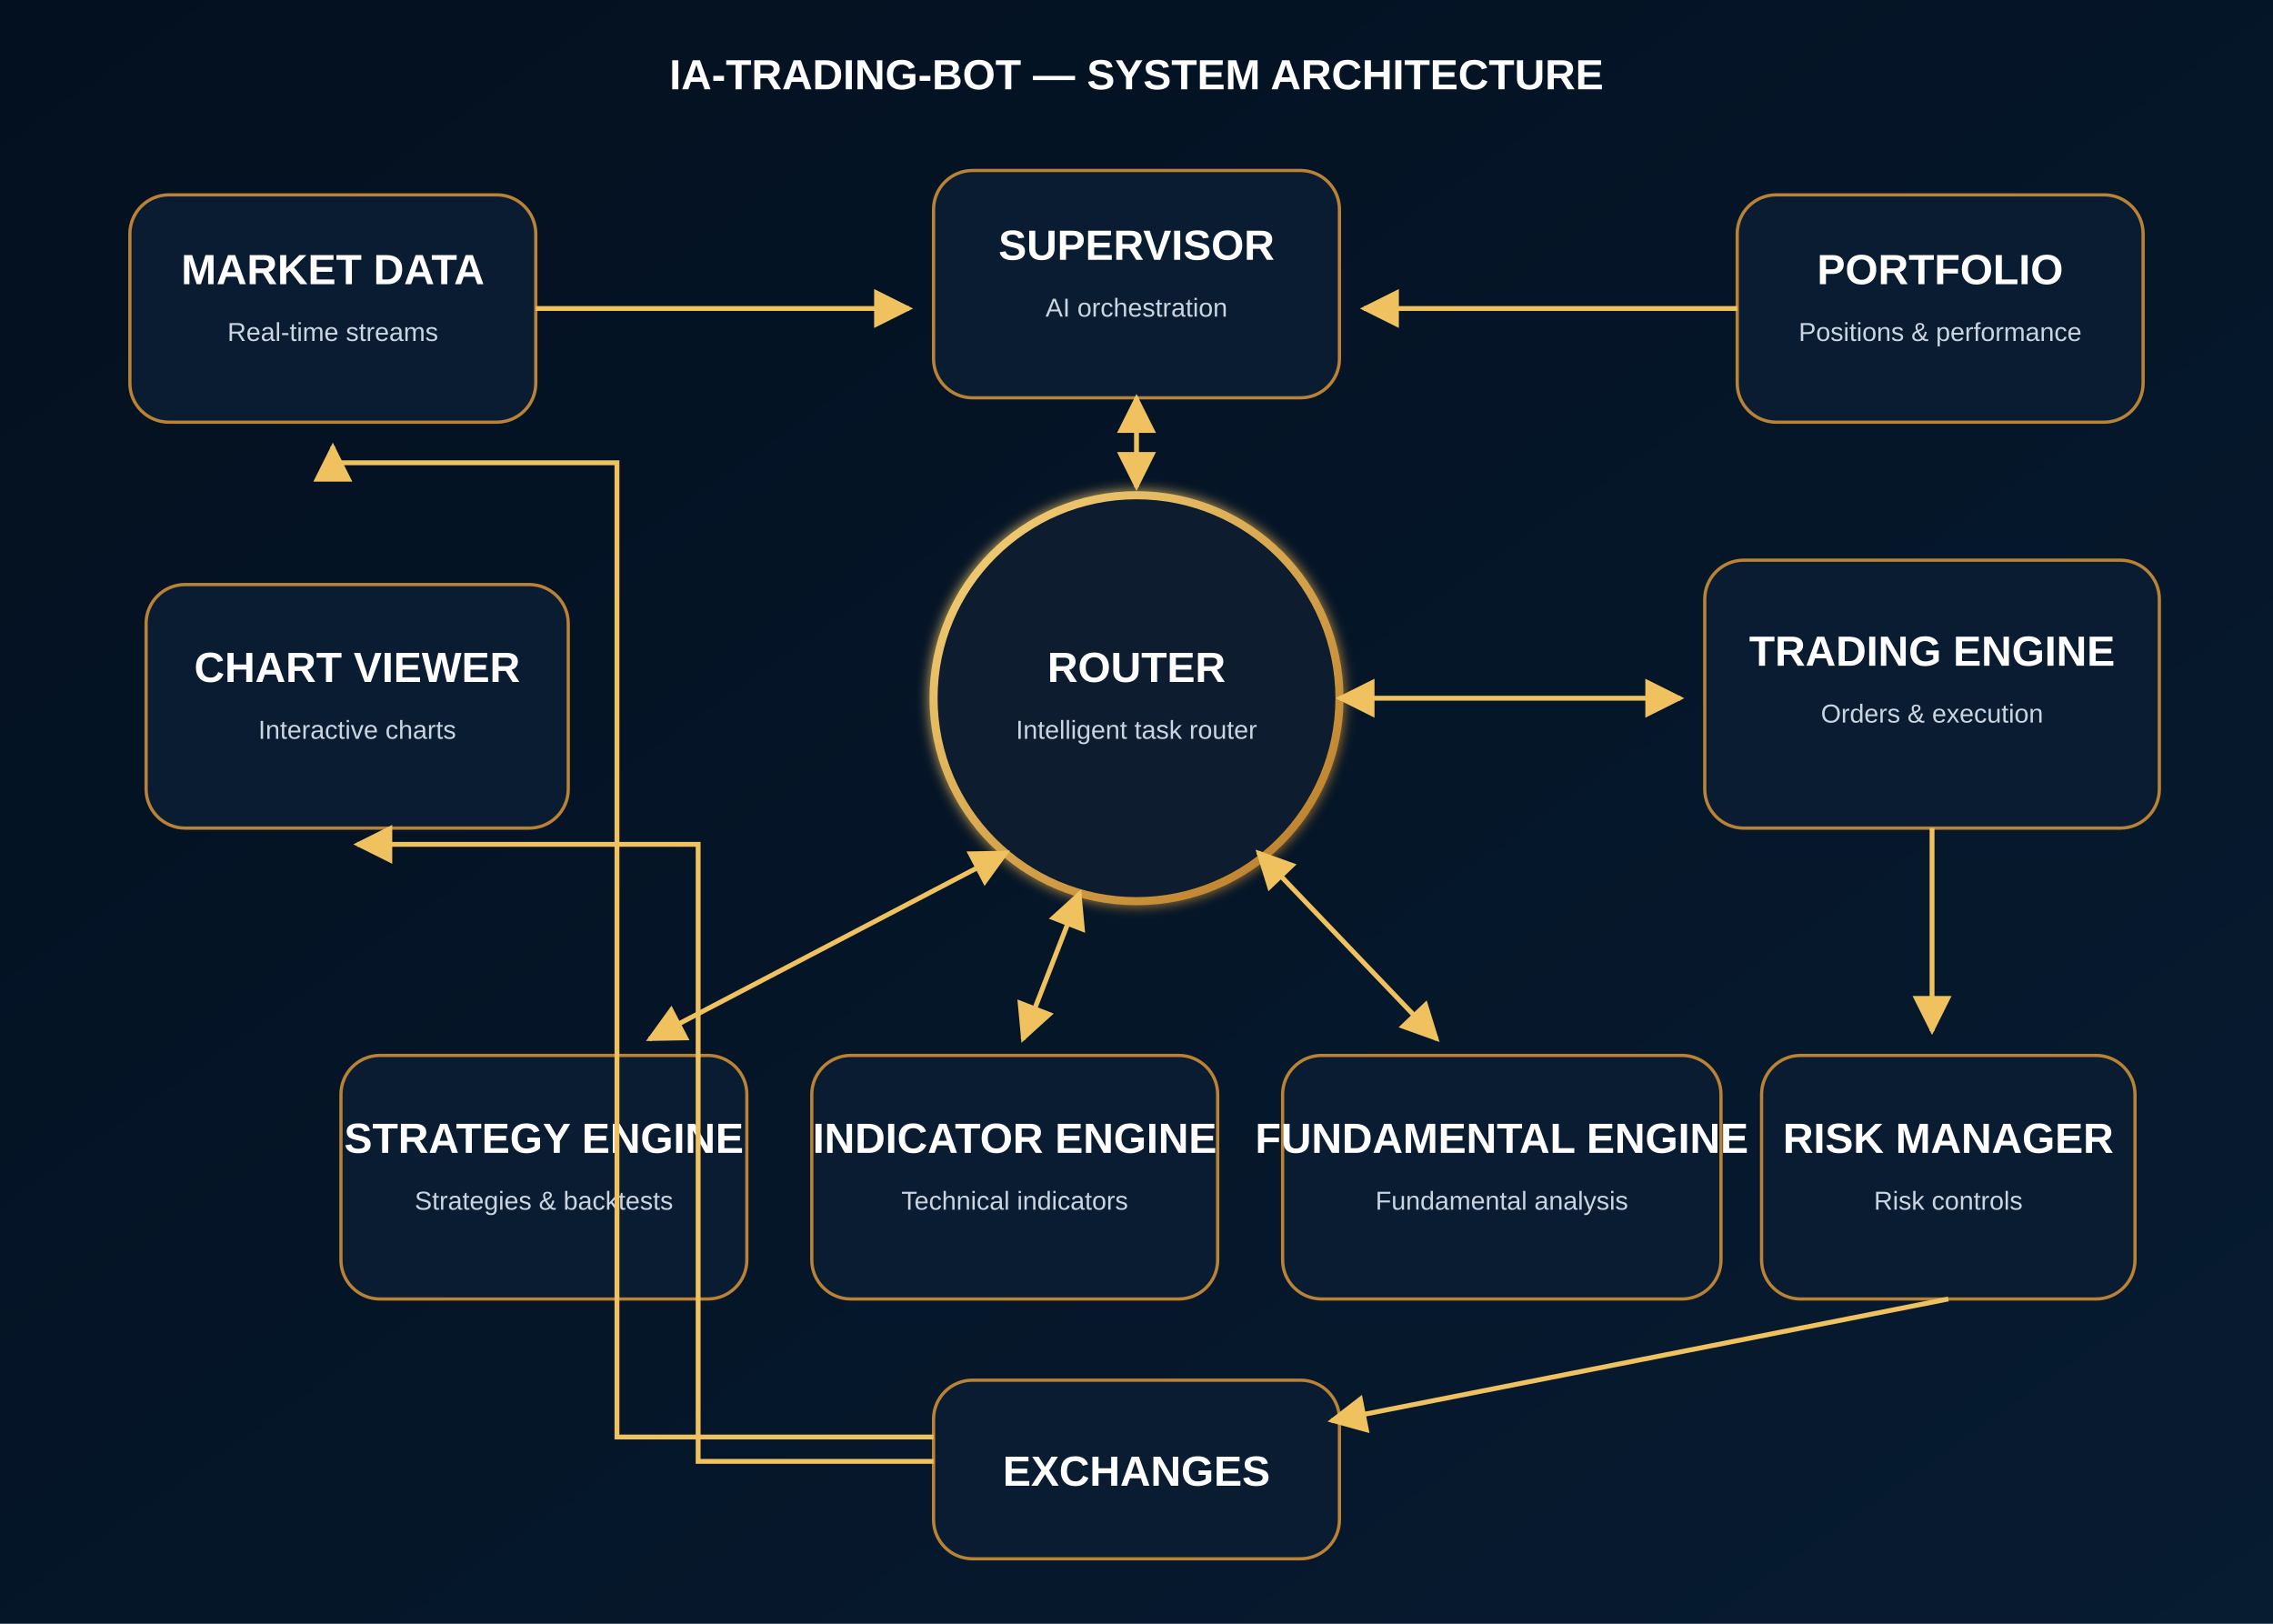
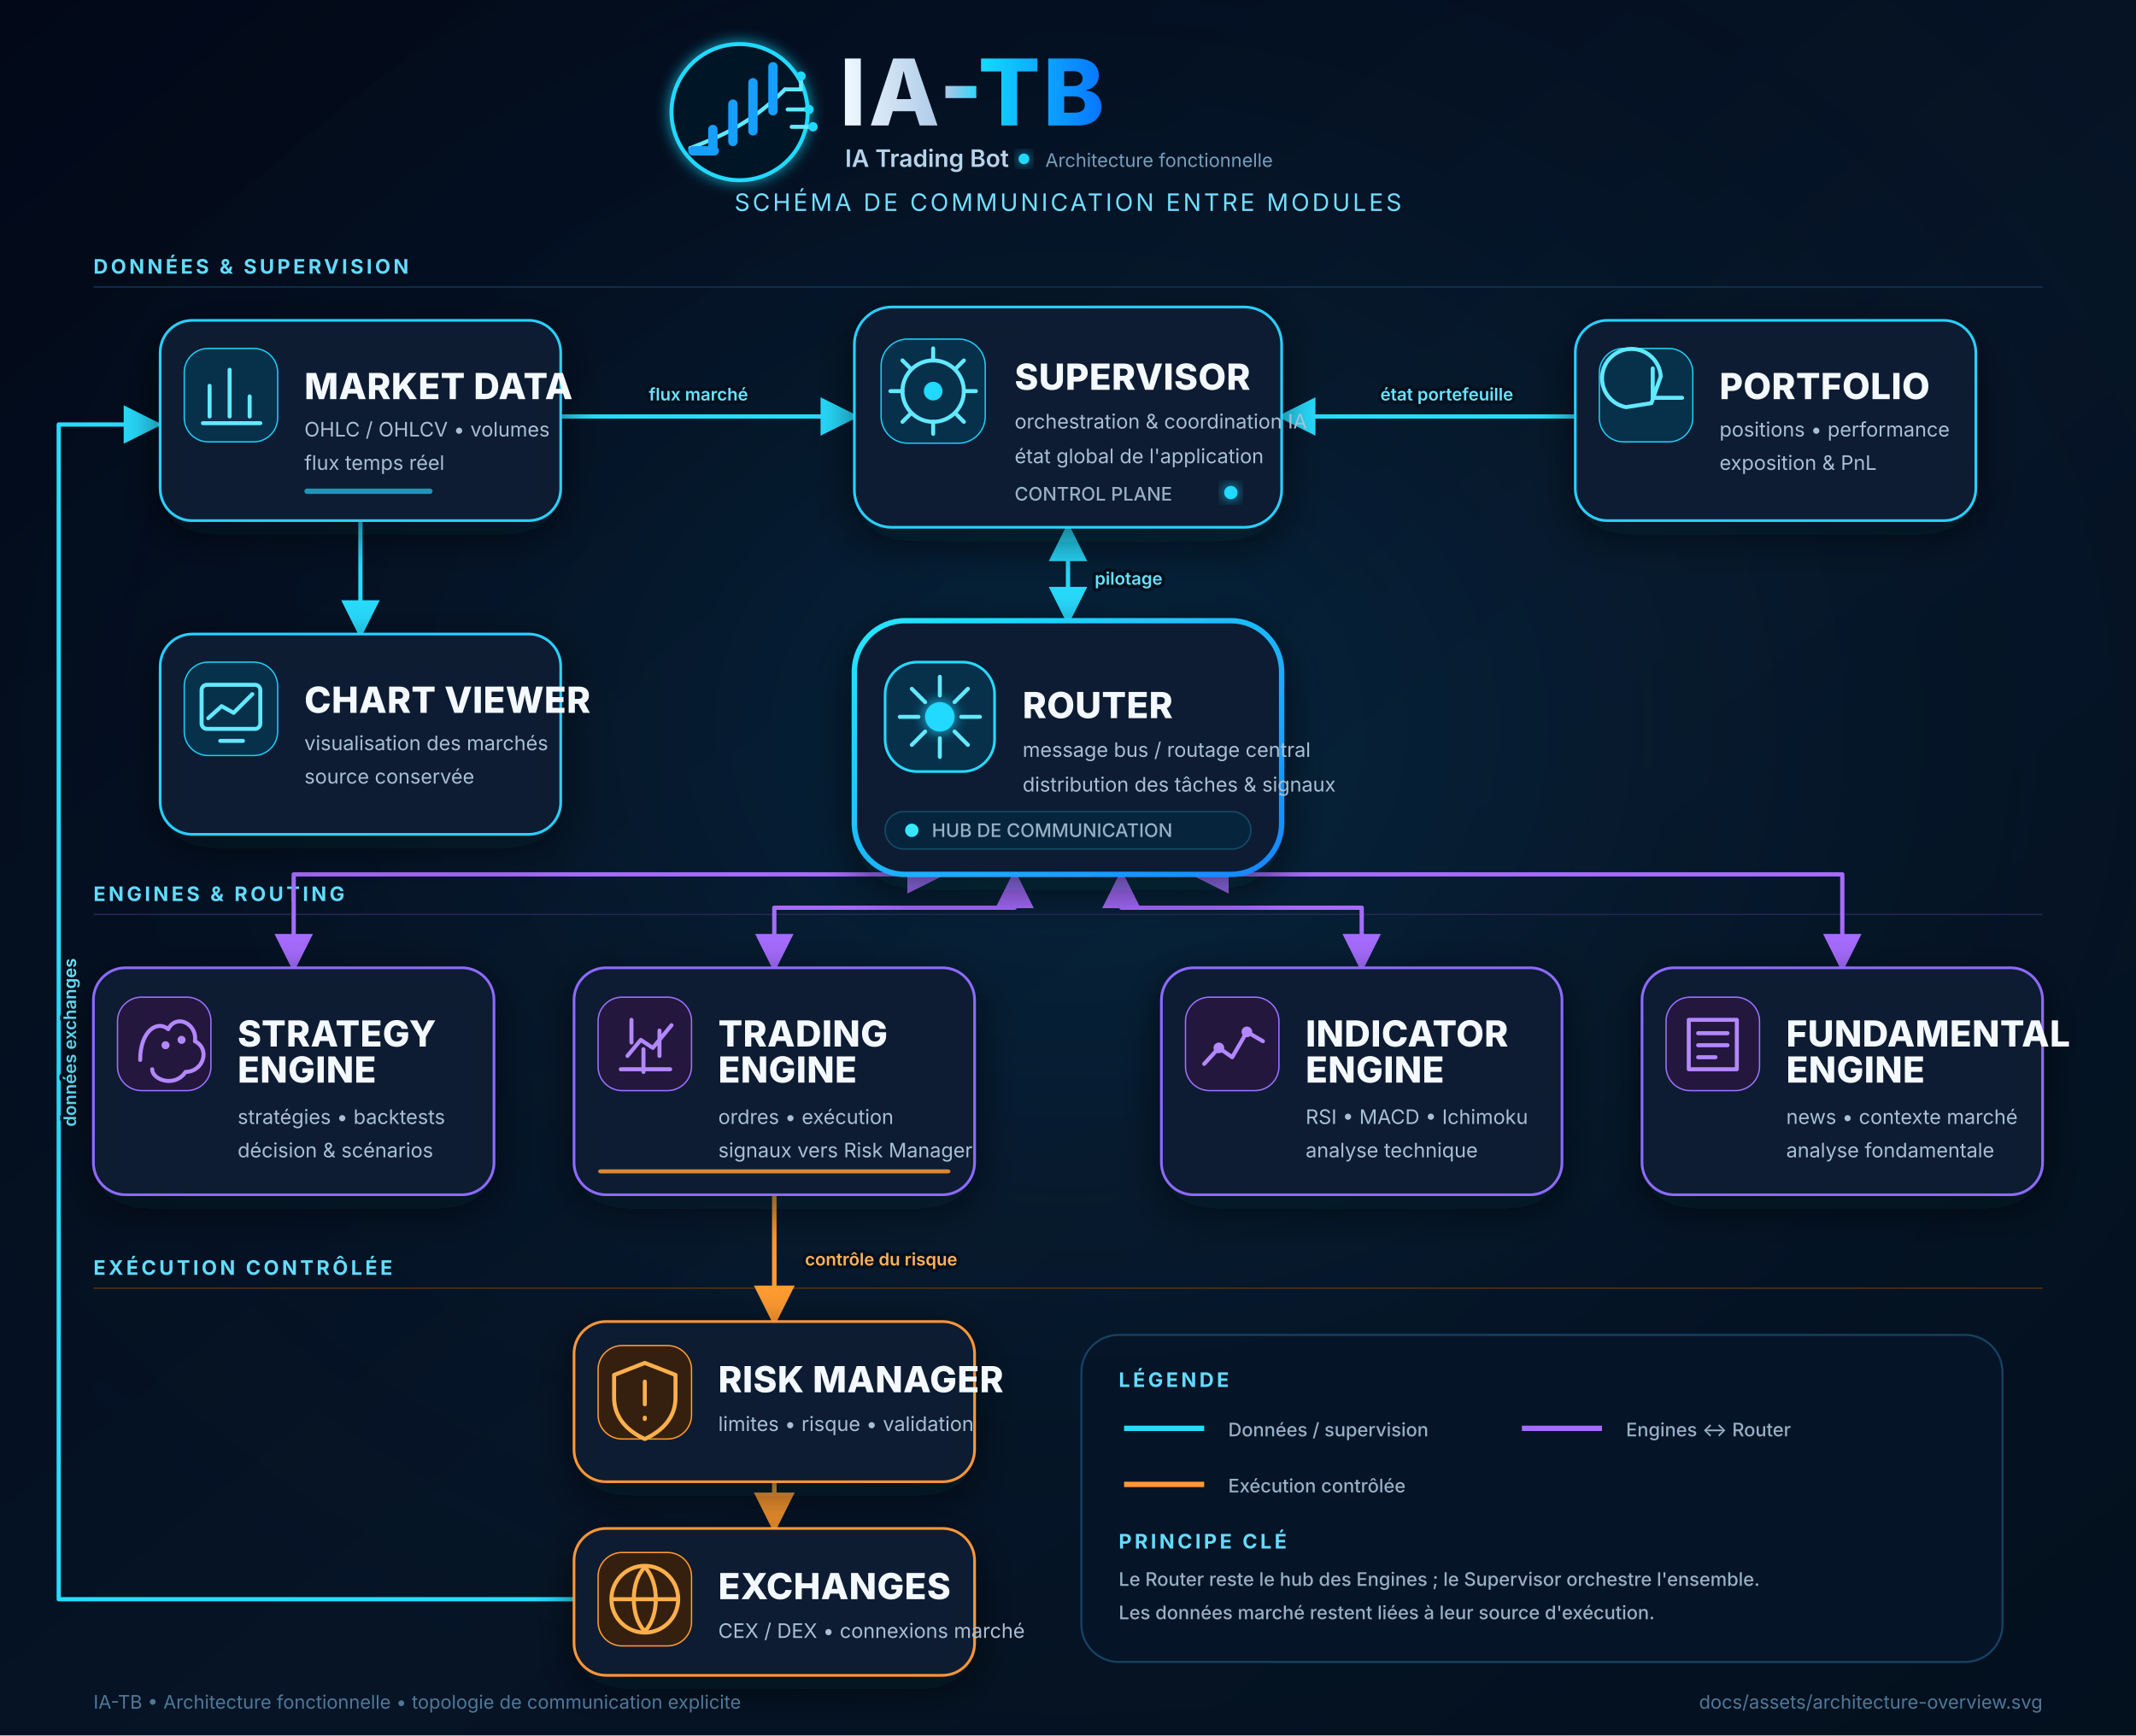
- <svg xmlns="http://www.w3.org/2000/svg" width="1400" height="1000" viewBox="0 0 1400 1000">
+ <svg xmlns="http://www.w3.org/2000/svg" width="1600" height="1300" viewBox="0 0 1600 1300" role="img" aria-labelledby="title desc">
  <defs>
    <linearGradient id="bg" x1="0" y1="0" x2="1" y2="1">
-       <stop offset="0" stop-color="#03101f" />
-       <stop offset="1" stop-color="#071b31" />
+       <stop offset="0" stop-color="#020817" />
+       <stop offset=".55" stop-color="#061426" />
+       <stop offset="1" stop-color="#03101e" />
    </linearGradient>
-     <linearGradient id="gold" x1="0" y1="0" x2="1" y2="1">
-       <stop offset="0" stop-color="#f6d47a" />
-       <stop offset="1" stop-color="#b87924" />
+     <radialGradient id="halo" cx="50%" cy="42%" r="65%">
+       <stop offset="0" stop-color="#0ea5e9" stop-opacity=".13" />
+       <stop offset="1" stop-color="#020817" stop-opacity="0" />
+     </radialGradient>
+     <linearGradient id="brand" x1="0" y1="0" x2="1" y2="0">
+       <stop offset="0" stop-color="#eef8ff" />
+       <stop offset=".4" stop-color="#a9c7e6" />
+       <stop offset=".54" stop-color="#11d9ff" />
+       <stop offset="1" stop-color="#0876ff" />
    </linearGradient>
-     <filter id="glow">
-       <feGaussianBlur stdDeviation="4" result="b" />
+     <linearGradient id="cyanStroke" x1="0" y1="0" x2="1" y2="1">
+       <stop offset="0" stop-color="#26e7ff" />
+       <stop offset="1" stop-color="#1686ff" />
+     </linearGradient>
+     <filter id="glow" x="-40%" y="-40%" width="180%" height="180%">
+       <feGaussianBlur stdDeviation="5" result="b" />
      <feMerge>
        <feMergeNode in="b" />
        <feMergeNode in="SourceGraphic" />
      </feMerge>
    </filter>
-     <marker id="arrow" viewBox="0 0 10 10" refX="9" refY="5" markerWidth="8" markerHeight="8" orient="auto-start-reverse">
-       <path d="M0,0 L10,5 L0,10 z" fill="#efc15f" />
+     <filter id="shadow" x="-30%" y="-30%" width="160%" height="160%">
+       <feDropShadow dx="0" dy="10" stdDeviation="16" flood-color="#000814" flood-opacity=".58" />
+     </filter>
+     <marker id="arrowCyan" viewBox="0 0 10 10" refX="8.8" refY="5" markerWidth="9" markerHeight="9" orient="auto-start-reverse">
+       <path d="M0 0 L10 5 L0 10 Z" fill="#28dcff" />
+     </marker>
+     <marker id="arrowPurple" viewBox="0 0 10 10" refX="8.8" refY="5" markerWidth="9" markerHeight="9" orient="auto-start-reverse">
+       <path d="M0 0 L10 5 L0 10 Z" fill="#a66cff" />
+     </marker>
+     <marker id="arrowOrange" viewBox="0 0 10 10" refX="8.8" refY="5" markerWidth="9" markerHeight="9" orient="auto-start-reverse">
+       <path d="M0 0 L10 5 L0 10 Z" fill="#ff9b31" />
    </marker>
    <style>
-       .box{fill:#0a1c31;stroke:#b98234;stroke-width:2;rx:24}.t{fill:#fff;font-family:Arial,Helvetica,sans-serif;font-size:26px;font-weight:700}.s{fill:#cbd5e1;font-family:Arial,Helvetica,sans-serif;font-size:16px}.line{stroke:#efc15f;stroke-width:3;fill:none;marker-end:url(#arrow)}.bi{stroke:#efc15f;stroke-width:3;fill:none;marker-start:url(#arrow);marker-end:url(#arrow)}
+       .frame{fill:#071528;fill-opacity:.93;stroke:#164264;stroke-width:1.5}
+       .card{fill:#081a30;fill-opacity:.98;stroke-width:2;filter:url(#shadow)}
+       .cyan{stroke:#2acfff}.purple{stroke:#8d6bff}.orange{stroke:#ff9637}
+       .title{font:800 27px Inter,Arial,sans-serif;fill:#f4f9ff;letter-spacing:.3px}
+       .sub{font:400 15px Inter,Arial,sans-serif;fill:#a8bfd4}
+       .section{font:700 15px Inter,Arial,sans-serif;fill:#63dcff;letter-spacing:2.2px}
+       .small{font:500 14px Inter,Arial,sans-serif;fill:#98b0c5}
+       .label{font:600 13px Inter,Arial,sans-serif;paint-order:stroke;stroke:#04101e;stroke-width:5;stroke-linejoin:round}
+       .fwdC{fill:none;stroke:#28dcff;stroke-width:3.2;stroke-linecap:round;stroke-linejoin:round;marker-end:url(#arrowCyan)}
+       .biC{fill:none;stroke:#28dcff;stroke-width:3.2;stroke-linecap:round;stroke-linejoin:round;marker-start:url(#arrowCyan);marker-end:url(#arrowCyan)}
+       .biP{fill:none;stroke:#a66cff;stroke-width:3.2;stroke-linecap:round;stroke-linejoin:round;marker-start:url(#arrowPurple);marker-end:url(#arrowPurple)}
+       .fwdO{fill:none;stroke:#ff9b31;stroke-width:3.4;stroke-linecap:round;stroke-linejoin:round;marker-end:url(#arrowOrange)}
+       .iC{fill:none;stroke:#62e9ff;stroke-width:3;stroke-linecap:round;stroke-linejoin:round}
+       .iP{fill:none;stroke:#b388ff;stroke-width:3;stroke-linecap:round;stroke-linejoin:round}
+       .iO{fill:none;stroke:#ffb04b;stroke-width:3;stroke-linecap:round;stroke-linejoin:round}
    </style>
  </defs>
-   <rect width="1400" height="1000" fill="url(#bg)" />
-   <text x="700" y="55" text-anchor="middle" class="t" font-size="34" fill="#f6d47a">IA-TRADING-BOT — SYSTEM ARCHITECTURE</text>
-   <rect class="box" x="80" y="120" width="250" height="140" />
-   <text class="t" x="205" y="175" text-anchor="middle">MARKET DATA</text>
-   <text class="s" x="205" y="210" text-anchor="middle">Real-time streams</text>
-   <rect class="box" x="575" y="105" width="250" height="140" />
-   <text class="t" x="700" y="160" text-anchor="middle">SUPERVISOR</text>
-   <text class="s" x="700" y="195" text-anchor="middle">AI orchestration</text>
-   <rect class="box" x="1070" y="120" width="250" height="140" />
-   <text class="t" x="1195" y="175" text-anchor="middle">PORTFOLIO</text>
-   <text class="s" x="1195" y="210" text-anchor="middle">Positions &amp; performance</text>
-   <circle cx="700" cy="430" r="125" fill="#091a2e" stroke="url(#gold)" stroke-width="5" filter="url(#glow)" />
-   <text class="t" x="700" y="420" text-anchor="middle" font-size="32">ROUTER</text>
-   <text class="s" x="700" y="455" text-anchor="middle">Intelligent task router</text>
-   <rect class="box" x="90" y="360" width="260" height="150" />
-   <text class="t" x="220" y="420" text-anchor="middle">CHART VIEWER</text>
-   <text class="s" x="220" y="455" text-anchor="middle">Interactive charts</text>
-   <rect class="box" x="1050" y="345" width="280" height="165" />
-   <text class="t" x="1190" y="410" text-anchor="middle">TRADING ENGINE</text>
-   <text class="s" x="1190" y="445" text-anchor="middle">Orders &amp; execution</text>
-   <rect class="box" x="210" y="650" width="250" height="150" />
-   <text class="t" x="335" y="710" text-anchor="middle">STRATEGY ENGINE</text>
-   <text class="s" x="335" y="745" text-anchor="middle">Strategies &amp; backtests</text>
-   <rect class="box" x="500" y="650" width="250" height="150" />
-   <text class="t" x="625" y="710" text-anchor="middle">INDICATOR ENGINE</text>
-   <text class="s" x="625" y="745" text-anchor="middle">Technical indicators</text>
-   <rect class="box" x="790" y="650" width="270" height="150" />
-   <text class="t" x="925" y="710" text-anchor="middle">FUNDAMENTAL ENGINE</text>
-   <text class="s" x="925" y="745" text-anchor="middle">Fundamental analysis</text>
-   <rect class="box" x="1085" y="650" width="230" height="150" />
-   <text class="t" x="1200" y="710" text-anchor="middle">RISK MANAGER</text>
-   <text class="s" x="1200" y="745" text-anchor="middle">Risk controls</text>
-   <rect class="box" x="575" y="850" width="250" height="110" />
-   <text class="t" x="700" y="915" text-anchor="middle">EXCHANGES</text>
-   <path class="line" d="M330 190 H560" />
-   <path class="line" d="M1070 190 H840" />
-   <path class="bi" d="M700 245 V300" />
-   <path class="bi" d="M825 430 H1035" />
-   <path class="bi" d="M620 525 L400 640" />
-   <path class="bi" d="M665 550 L630 640" />
-   <path class="bi" d="M775 525 L885 640" />
-   <path class="line" d="M1190 510 V635" />
-   <path class="line" d="M1200 800 L820 875" />
-   <path class="line" d="M575 900 H430 V520 H220" />
-   <path class="line" d="M575 885 H380 V285 H205 V275" />
+   <rect width="1600" height="1300" fill="url(#bg)" />
+   <rect width="1600" height="1300" fill="url(#halo)" />
+   <g transform="translate(490 24)">
+     <circle cx="64" cy="60" r="51" fill="#031526" stroke="#20d9ff" stroke-width="3" filter="url(#glow)" />
+     <path d="M27 87 C50 78 72 69 98 43" class="iC" />
+     <path d="M29 89 L45 89 M44 88 V73 M59 82 V54 M74 74 V38 M89 59 V26" stroke="#169fff" stroke-width="7" stroke-linecap="round" />
+     <path d="M98 43 H110 V33 M100 58 H116 M103 71 H119" class="iC" />
+     <circle cx="110" cy="33" r="3.5" fill="#20d9ff" />
+     <circle cx="116" cy="58" r="3.5" fill="#20d9ff" />
+     <circle cx="119" cy="71" r="3.5" fill="#20d9ff" />
+     <text x="139" y="70" font-family="Inter,Arial,sans-serif" font-size="69" font-weight="800" fill="url(#brand)" letter-spacing="2">IA-TB</text>
+     <text x="143" y="101" font-family="Inter,Arial,sans-serif" font-size="18" font-weight="600" fill="#b6d4ea">IA Trading Bot</text>
+     <circle cx="277" cy="95" r="4" fill="#20d9ff" filter="url(#glow)" />
+     <text x="293" y="101" font-family="Inter,Arial,sans-serif" font-size="14" fill="#789ebc">Architecture fonctionnelle</text>
+   </g>
+   <text x="800" y="158" text-anchor="middle" font-family="Inter,Arial,sans-serif" font-size="18" fill="#72dfff" letter-spacing="2">SCHÉMA DE COMMUNICATION ENTRE MODULES</text>
+   <text x="70" y="205" class="section">DONNÉES &amp; SUPERVISION</text>
+   <line x1="70" y1="215" x2="1530" y2="215" stroke="#103551" />
+   <text x="70" y="675" class="section" fill="#b388ff">ENGINES &amp; ROUTING</text>
+   <line x1="70" y1="685" x2="1530" y2="685" stroke="#2b2455" />
+   <text x="70" y="955" class="section" fill="#ffae47">EXÉCUTION CONTRÔLÉE</text>
+   <line x1="70" y1="965" x2="1530" y2="965" stroke="#553015" />
+   <g id="communication-edges">
+     <path id="exchanges-market-data" data-from="Exchanges" data-to="Market Data" data-direction="forward" class="fwdC" d="M430 1198 H44 V318 H118" />
+     <path id="market-data-chart-viewer" data-from="Market Data" data-to="Chart Viewer" data-direction="forward" class="fwdC" d="M270 390 V475" />
+     <path id="market-data-supervisor" data-from="Market Data" data-to="Supervisor" data-direction="forward" class="fwdC" d="M420 312 H640" />
+     <path id="portfolio-supervisor" data-from="Portfolio" data-to="Supervisor" data-direction="forward" class="fwdC" d="M1180 312 H960" />
+     <path id="supervisor-router" data-from="Supervisor" data-to="Router" data-direction="both" class="biC" d="M800 395 V465" />
+     <path id="strategy-router" data-from="Strategy Engine" data-to="Router" data-direction="both" class="biP" d="M220 725 V655 H705" />
+     <path id="trading-router" data-from="Trading Engine" data-to="Router" data-direction="both" class="biP" d="M580 725 V680 H760 V655" />
+     <path id="indicator-router" data-from="Indicator Engine" data-to="Router" data-direction="both" class="biP" d="M1020 725 V680 H840 V655" />
+     <path id="fundamental-router" data-from="Fundamental Engine" data-to="Router" data-direction="both" class="biP" d="M1380 725 V655 H895" />
+     <path id="trading-risk" data-from="Trading Engine" data-to="Risk Manager" data-direction="forward" class="fwdO" d="M580 895 V990" />
+     <path id="risk-exchanges" data-from="Risk Manager" data-to="Exchanges" data-direction="forward" class="fwdO" d="M580 1110 V1145" />
+   </g>
+   <text x="486" y="300" class="label" fill="#68e5ff">flux marché</text>
+   <text x="1034" y="300" class="label" fill="#68e5ff">état portefeuille</text>
+   <text x="820" y="438" class="label" fill="#68e5ff">pilotage</text>
+   <text x="57" y="844" class="label" fill="#68e5ff" transform="rotate(-90 57 844)">données exchanges</text>
+   <text x="603" y="948" class="label" fill="#ffb35a">contrôle du risque</text>
+   <g transform="translate(120 240)">
+     <rect class="card cyan" width="300" height="150" rx="24" />
+     <rect x="18" y="21" width="70" height="70" rx="18" fill="#07304b" stroke="#1dcdf5" />
+     <path d="M37 72 V49 M52 72 V37 M67 72 V57 M32 77 H75" class="iC" />
+     <text x="108" y="59" class="title">MARKET DATA</text>
+     <text x="108" y="87" class="sub">OHLC / OHLCV • volumes</text>
+     <text x="108" y="112" class="sub">flux temps réel</text>
+     <rect x="108" y="126" width="96" height="4" rx="2" fill="#21d9ff" opacity=".65" />
+   </g>
+   <g transform="translate(640 230)">
+     <rect class="card cyan" width="320" height="165" rx="28" />
+     <rect x="20" y="24" width="78" height="78" rx="20" fill="#07304b" stroke="#1dcdf5" />
+     <circle cx="59" cy="63" r="23" class="iC" />
+     <circle cx="59" cy="63" r="7" fill="#21d9ff" />
+     <path d="M59 31 V40 M59 86 V95 M27 63 H36 M82 63 H91 M36 40 L42 46 M76 80 L82 86 M82 40 L76 46 M42 80 L36 86" class="iC" />
+     <text x="120" y="62" class="title">SUPERVISOR</text>
+     <text x="120" y="91" class="sub">orchestration &amp; coordination IA</text>
+     <text x="120" y="117" class="sub">état global de l'application</text>
+     <circle cx="282" cy="139" r="5" fill="#20d9ff" filter="url(#glow)" />
+     <text x="120" y="145" class="small">CONTROL PLANE</text>
+   </g>
+   <g transform="translate(1180 240)">
+     <rect class="card cyan" width="300" height="150" rx="24" />
+     <rect x="18" y="21" width="70" height="70" rx="18" fill="#07304b" stroke="#1dcdf5" />
+     <path d="M38 65 A22 22 0 1 1 64 42 L57 62 Z M58 36 V58 H80" class="iC" />
+     <text x="108" y="59" class="title">PORTFOLIO</text>
+     <text x="108" y="87" class="sub">positions • performance</text>
+     <text x="108" y="112" class="sub">exposition &amp; PnL</text>
+   </g>
+   <g transform="translate(120 475)">
+     <rect class="card cyan" width="300" height="150" rx="24" />
+     <rect x="18" y="21" width="70" height="70" rx="18" fill="#07304b" stroke="#1dcdf5" />
+     <rect x="31" y="38" width="44" height="33" rx="4" class="iC" />
+     <path d="M36 63 L46 54 L55 59 L69 45 M45 80 H62" class="iC" />
+     <text x="108" y="59" class="title">CHART VIEWER</text>
+     <text x="108" y="87" class="sub">visualisation des marchés</text>
+     <text x="108" y="112" class="sub">source conservée</text>
+   </g>
+   <g transform="translate(640 465)">
+     <rect width="320" height="190" rx="38" fill="#081a30" stroke="url(#cyanStroke)" stroke-width="4" filter="url(#shadow)" />
+     <rect x="23" y="31" width="82" height="82" rx="24" fill="#07304b" stroke="#27d8ff" stroke-width="2" />
+     <circle cx="64" cy="72" r="11" fill="#23d9ff" filter="url(#glow)" />
+     <path d="M64 42 V56 M64 88 V102 M34 72 H48 M80 72 H94 M43 51 L53 61 M75 83 L85 93 M85 51 L75 61 M53 83 L43 93" class="iC" />
+     <text x="126" y="73" class="title" font-size="30">ROUTER</text>
+     <text x="126" y="102" class="sub">message bus / routage central</text>
+     <text x="126" y="128" class="sub">distribution des tâches &amp; signaux</text>
+     <rect x="23" y="143" width="274" height="28" rx="14" fill="#06253c" stroke="#174c6c" />
+     <circle cx="43" cy="157" r="5" fill="#35e8ff" />
+     <text x="58" y="162" class="small">HUB DE COMMUNICATION</text>
+   </g>
+   <g transform="translate(70 725)">
+     <rect class="card purple" width="300" height="170" rx="24" />
+     <rect x="18" y="22" width="70" height="70" rx="18" fill="#24173d" stroke="#9c72ff" />
+     <path d="M35 69 C35 47 48 39 56 46 C62 34 78 42 76 55 C88 61 82 78 69 78 C61 90 44 84 44 76" class="iP" />
+     <circle cx="54" cy="58" r="3" fill="#b388ff" />
+     <circle cx="66" cy="54" r="3" fill="#b388ff" />
+     <text x="108" y="59" class="title">STRATEGY</text>
+     <text x="108" y="86" class="title">ENGINE</text>
+     <text x="108" y="117" class="sub">stratégies • backtests</text>
+     <text x="108" y="142" class="sub">décision &amp; scénarios</text>
+   </g>
+   <g transform="translate(430 725)">
+     <rect class="card purple" width="300" height="170" rx="24" />
+     <rect x="18" y="22" width="70" height="70" rx="18" fill="#24173d" stroke="#9c72ff" />
+     <path d="M35 76 H72 M40 66 L50 54 L59 60 L73 43 M43 39 V56 M52 61 V78 M64 47 V66" class="iP" />
+     <text x="108" y="59" class="title">TRADING</text>
+     <text x="108" y="86" class="title">ENGINE</text>
+     <text x="108" y="117" class="sub">ordres • exécution</text>
+     <text x="108" y="142" class="sub">signaux vers Risk Manager</text>
+     <rect x="18" y="151" width="264" height="3" rx="2" fill="#ff9b31" opacity=".85" />
+   </g>
+   <g transform="translate(870 725)">
+     <rect class="card purple" width="300" height="170" rx="24" />
+     <rect x="18" y="22" width="70" height="70" rx="18" fill="#24173d" stroke="#9c72ff" />
+     <path d="M32 72 L43 60 L53 67 L64 48 L76 55" class="iP" />
+     <circle cx="43" cy="60" r="4" fill="#b388ff" />
+     <circle cx="64" cy="48" r="4" fill="#b388ff" />
+     <text x="108" y="59" class="title">INDICATOR</text>
+     <text x="108" y="86" class="title">ENGINE</text>
+     <text x="108" y="117" class="sub">RSI • MACD • Ichimoku</text>
+     <text x="108" y="142" class="sub">analyse technique</text>
+   </g>
+   <g transform="translate(1230 725)">
+     <rect class="card purple" width="300" height="170" rx="24" />
+     <rect x="18" y="22" width="70" height="70" rx="18" fill="#24173d" stroke="#9c72ff" />
+     <path d="M35 39 H71 V76 H35 Z M42 49 H64 M42 58 H64 M42 67 H55" class="iP" />
+     <text x="108" y="59" class="title">FUNDAMENTAL</text>
+     <text x="108" y="86" class="title">ENGINE</text>
+     <text x="108" y="117" class="sub">news • contexte marché</text>
+     <text x="108" y="142" class="sub">analyse fondamentale</text>
+   </g>
+   <g transform="translate(430 990)">
+     <rect class="card orange" width="300" height="120" rx="24" />
+     <rect x="18" y="18" width="70" height="70" rx="18" fill="#35200f" stroke="#ff9b31" />
+     <path d="M53 31 L76 40 V57 C76 72 66 82 53 88 C40 82 30 72 30 57 V40 Z M53 45 V62 M53 72 V73" class="iO" />
+     <text x="108" y="53" class="title">RISK MANAGER</text>
+     <text x="108" y="82" class="sub">limites • risque • validation</text>
+   </g>
+   <g transform="translate(430 1145)">
+     <rect class="card orange" width="300" height="110" rx="24" />
+     <rect x="18" y="18" width="70" height="70" rx="18" fill="#35200f" stroke="#ff9b31" />
+     <circle cx="53" cy="53" r="25" class="iO" />
+     <path d="M29 53 H77 M53 29 C42 40 42 66 53 77 M53 29 C64 40 64 66 53 77" class="iO" />
+     <text x="108" y="53" class="title">EXCHANGES</text>
+     <text x="108" y="82" class="sub">CEX / DEX • connexions marché</text>
+   </g>
+   <g transform="translate(810 1000)">
+     <rect class="frame" width="690" height="245" rx="28" />
+     <text x="28" y="39" class="section">LÉGENDE</text>
+     <line x1="32" y1="70" x2="92" y2="70" stroke="#28dcff" stroke-width="4" />
+     <text x="110" y="76" class="small">Données / supervision</text>
+     <line x1="330" y1="70" x2="390" y2="70" stroke="#a66cff" stroke-width="4" />
+     <text x="408" y="76" class="small">Engines ↔ Router</text>
+     <line x1="32" y1="112" x2="92" y2="112" stroke="#ff9b31" stroke-width="4" />
+     <text x="110" y="118" class="small">Exécution contrôlée</text>
+     <text x="28" y="160" class="section" fill="#f0f7ff">PRINCIPE CLÉ</text>
+     <text x="28" y="188" class="small">Le Router reste le hub des Engines ; le Supervisor orchestre l'ensemble.</text>
+     <text x="28" y="213" class="small">Les données marché restent liées à leur source d'exécution.</text>
+   </g>
+   <text x="70" y="1280" font-family="Inter,Arial,sans-serif" font-size="14" fill="#4f7898">IA-TB • Architecture fonctionnelle • topologie de communication explicite</text>
+   <text x="1530" y="1280" text-anchor="end" font-family="Inter,Arial,sans-serif" font-size="14" fill="#4f7898">docs/assets/architecture-overview.svg</text>
</svg>
